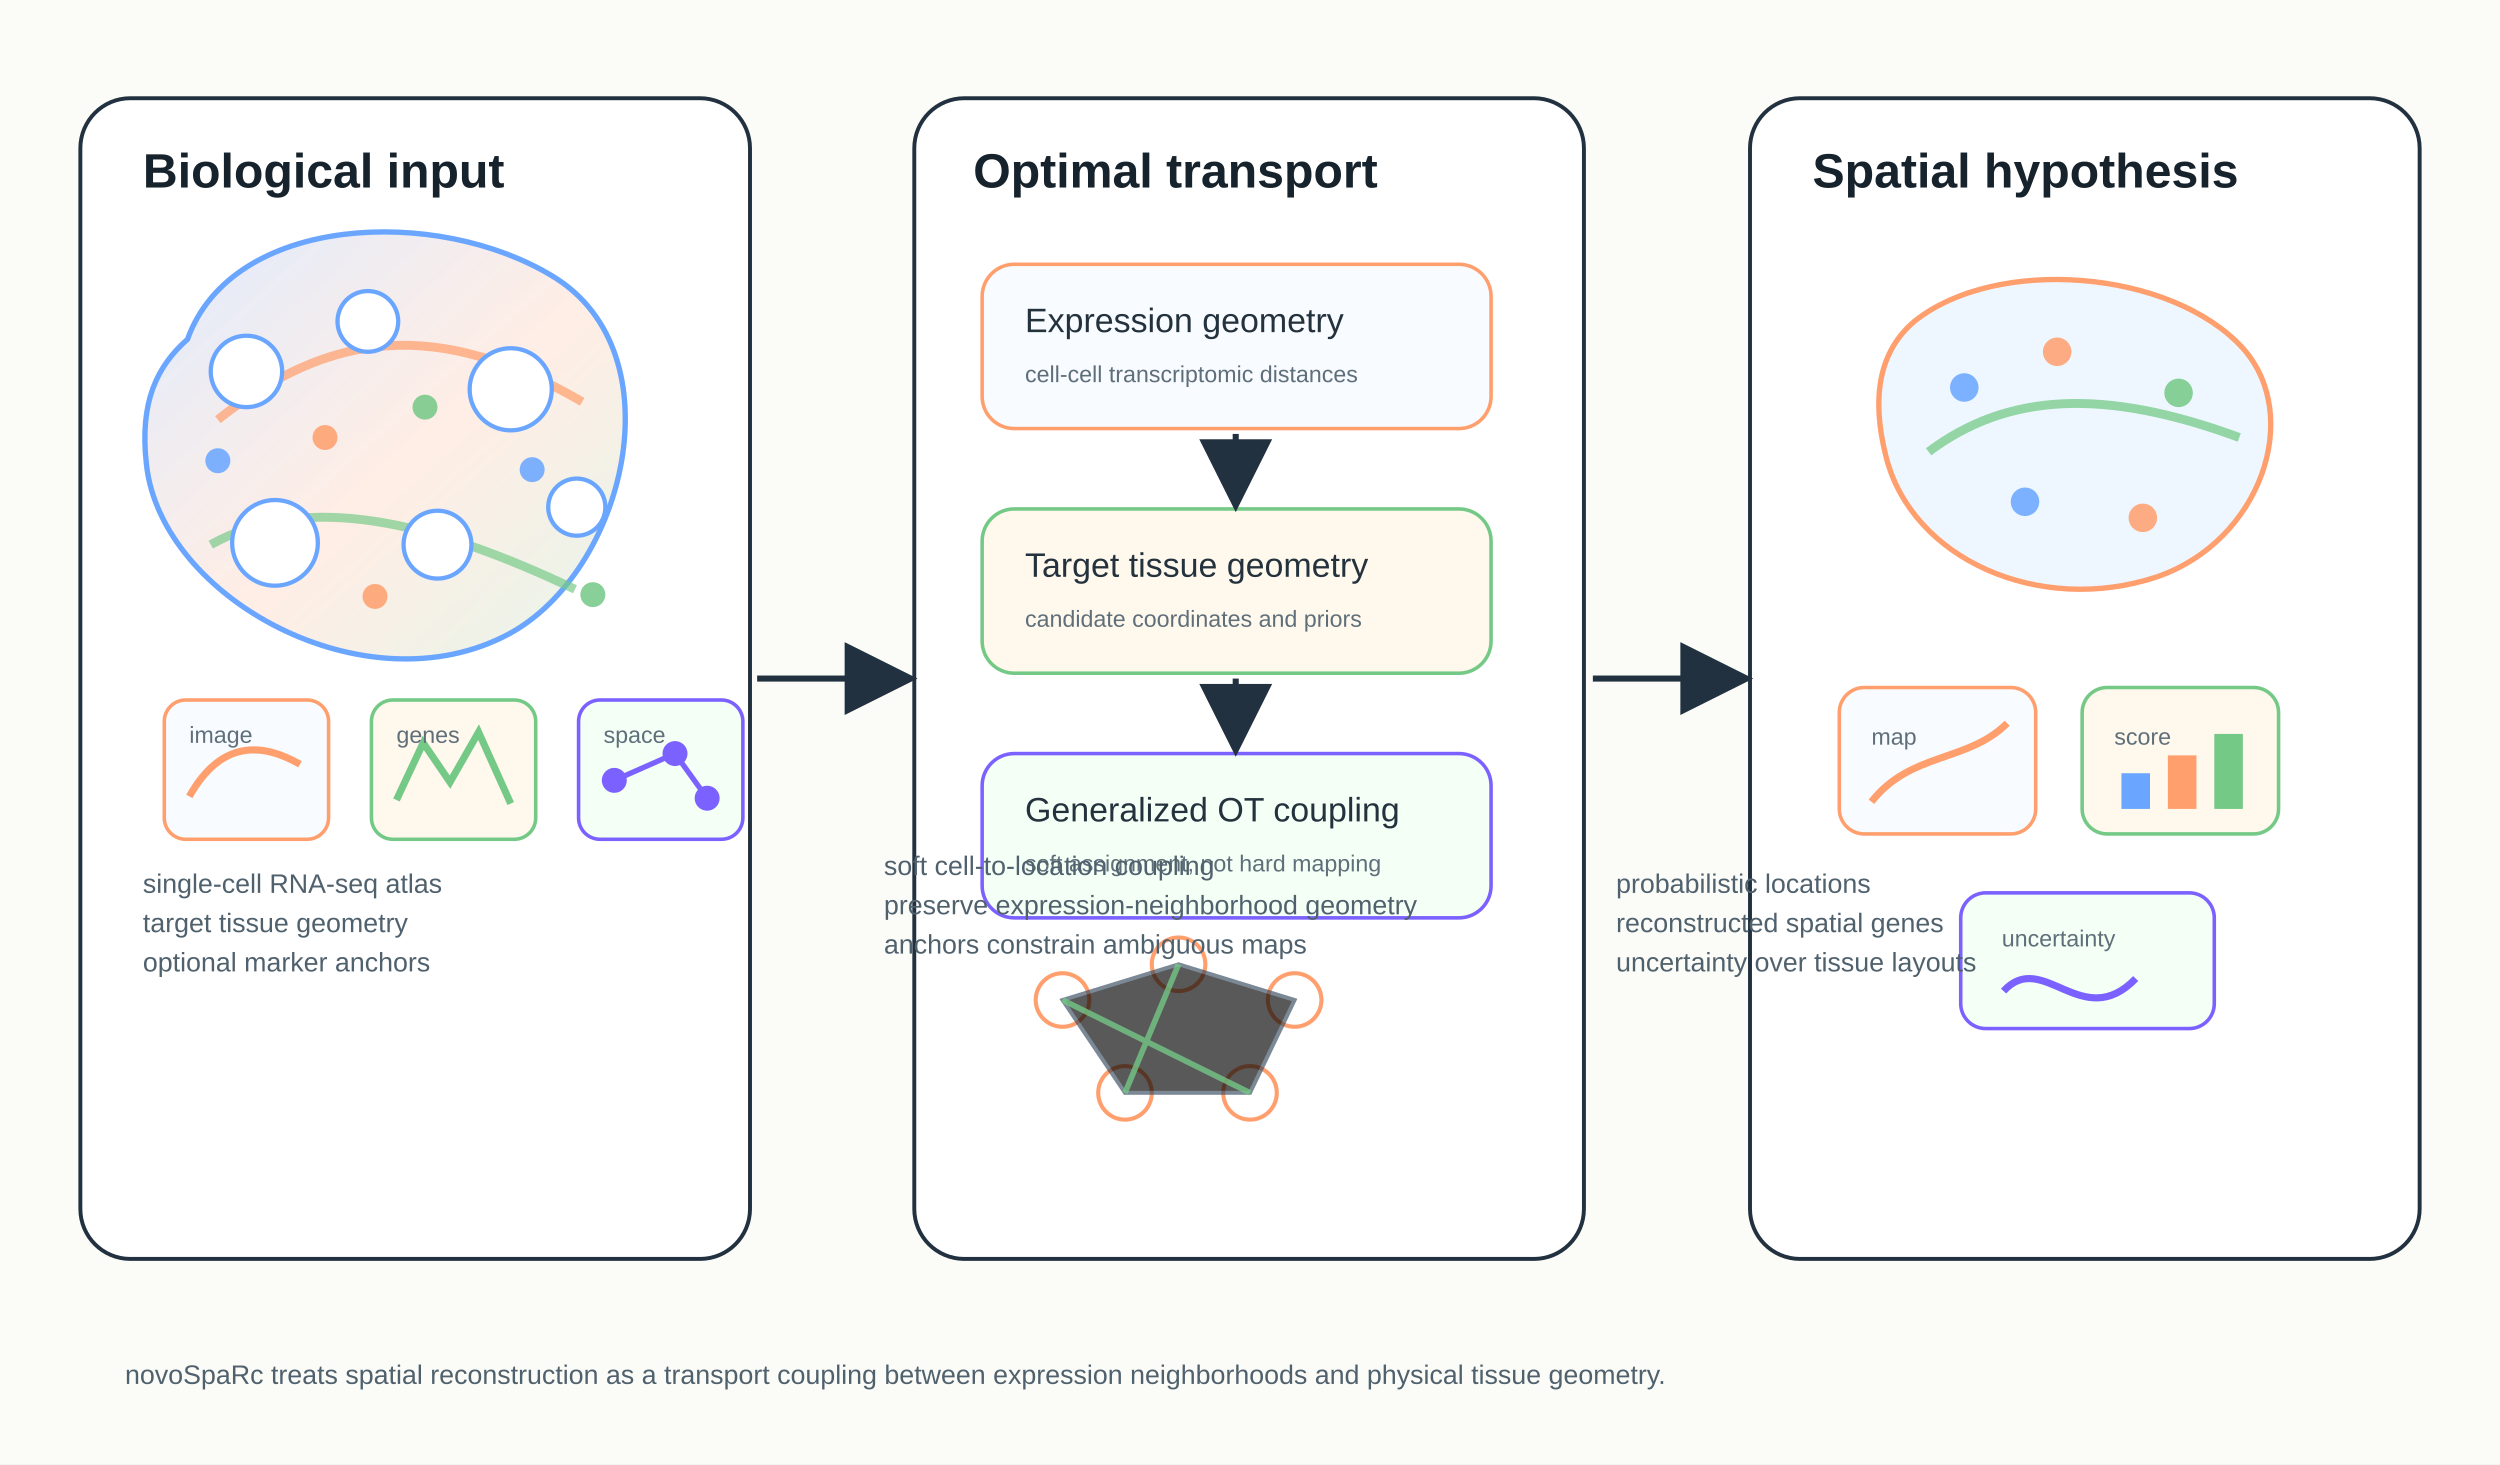
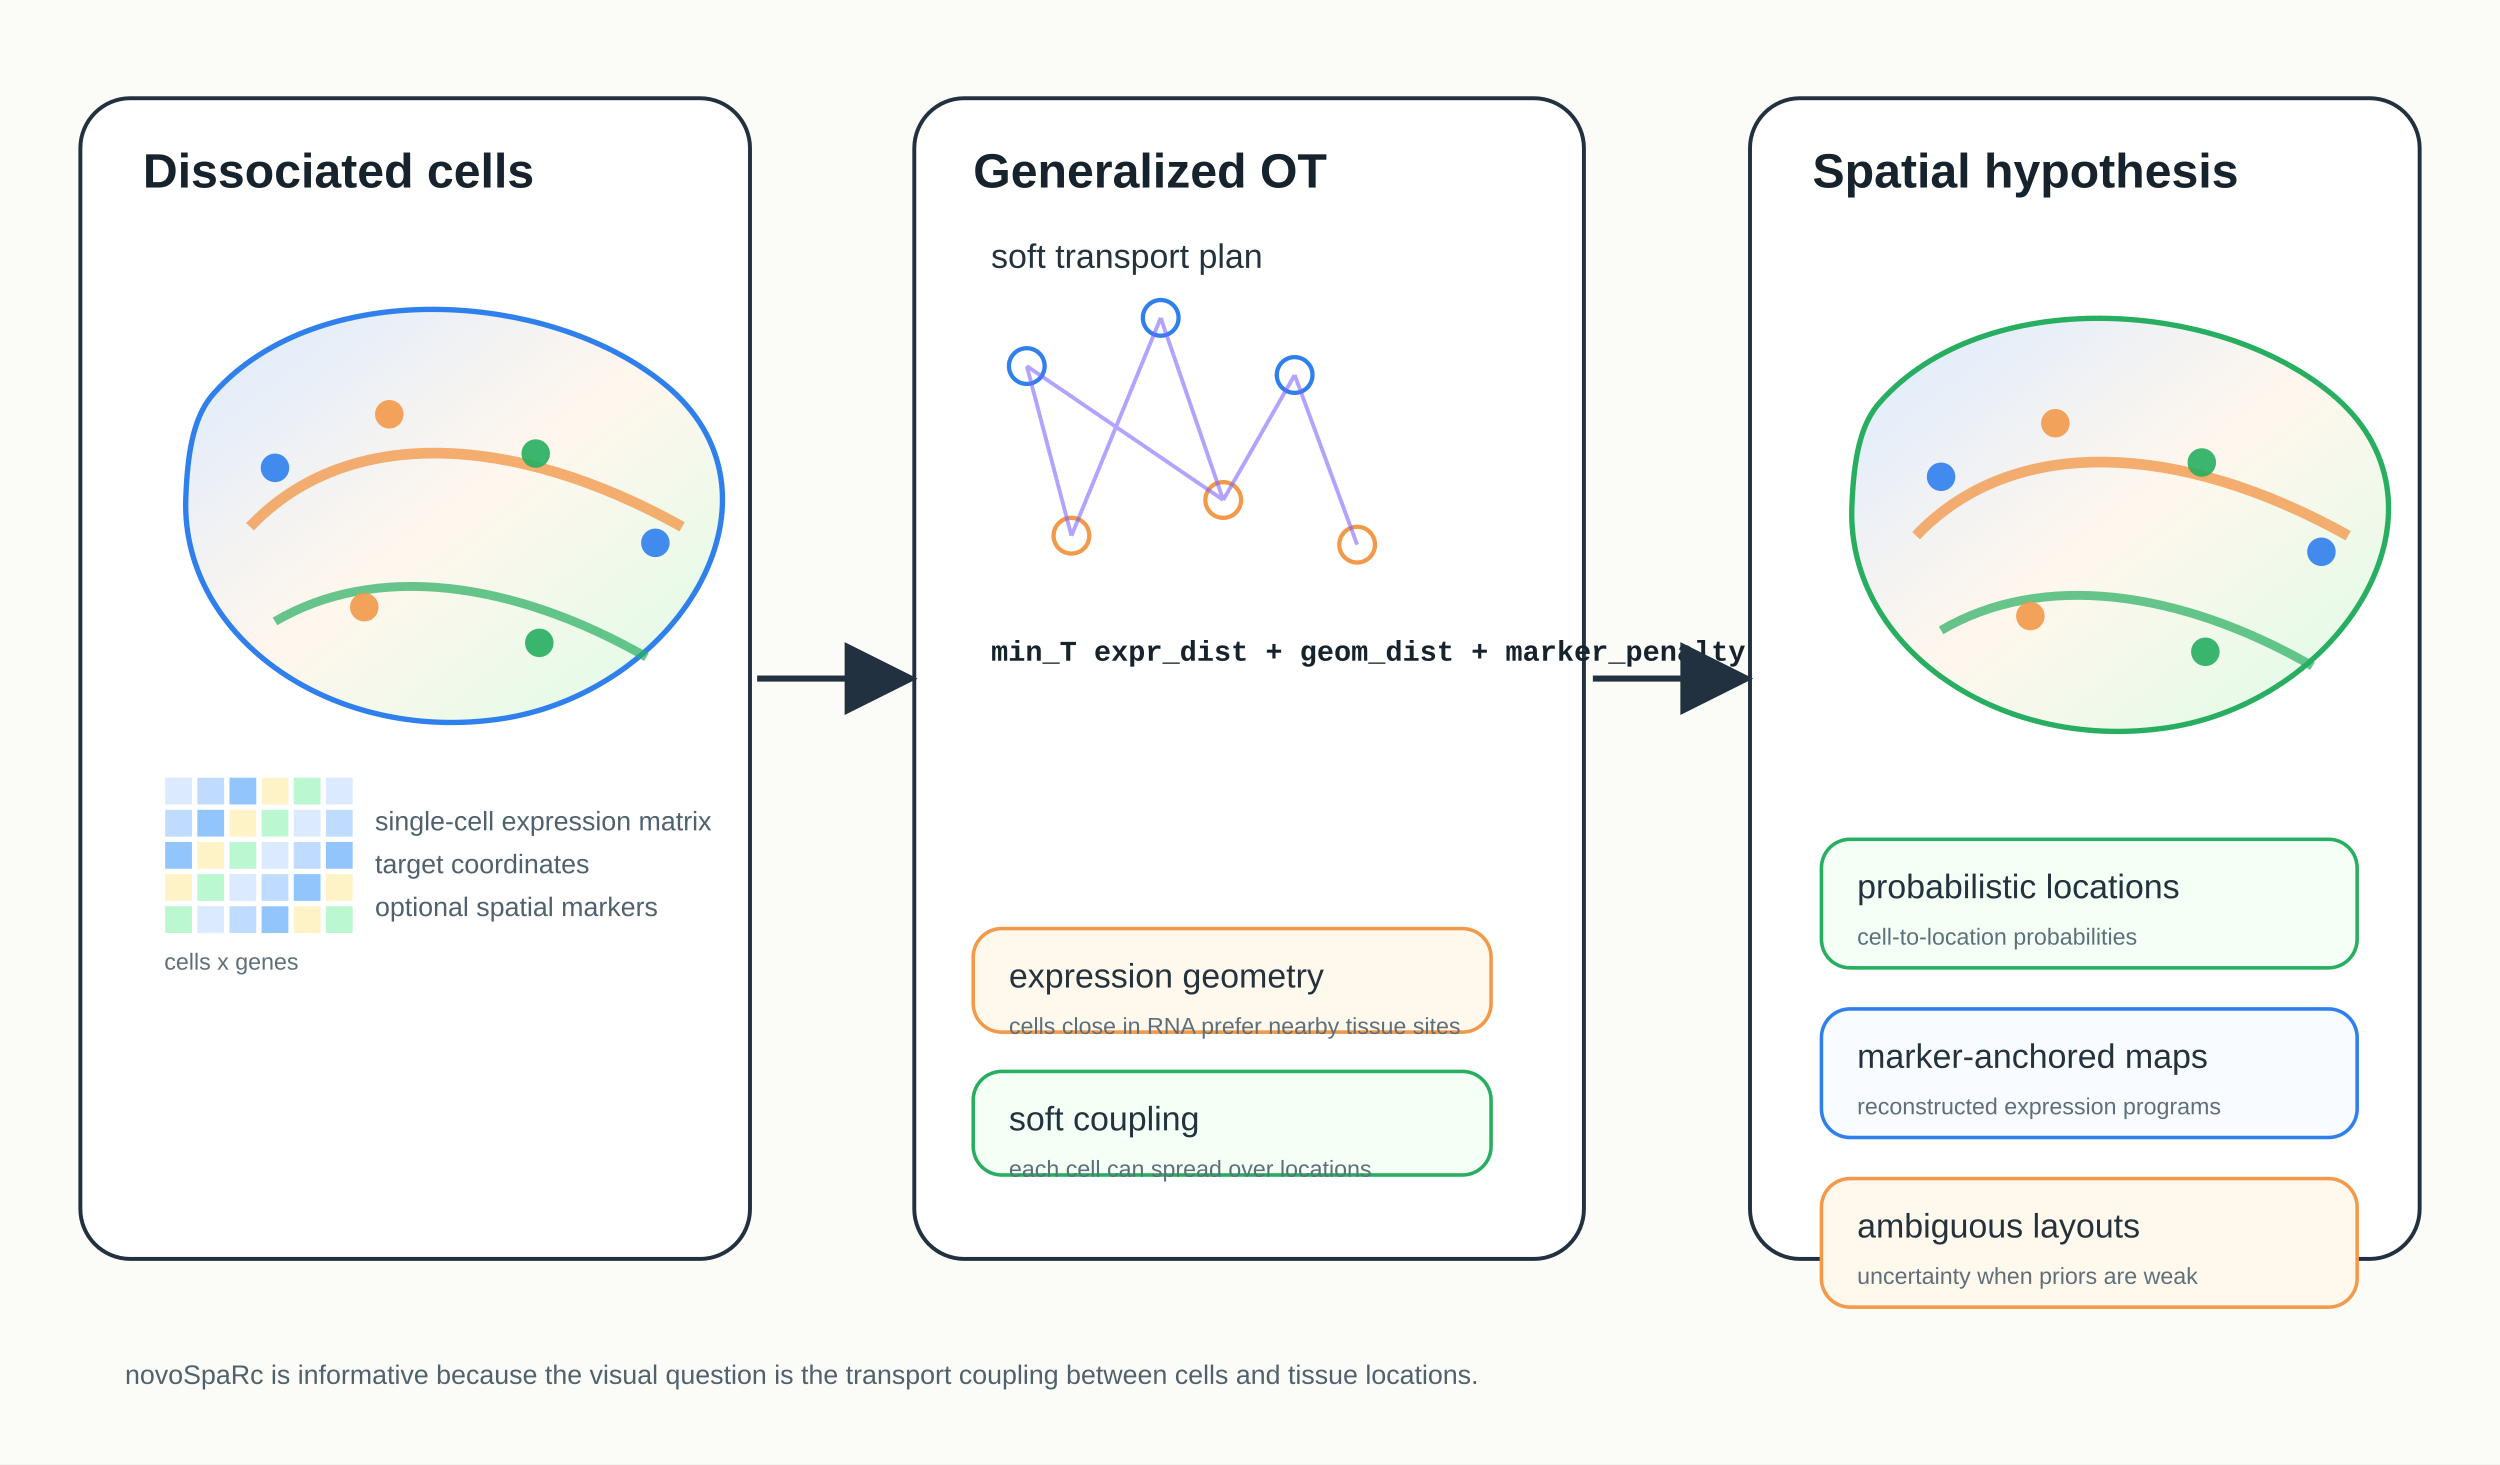
<svg xmlns="http://www.w3.org/2000/svg" width="1400" height="820" viewBox="0 0 1400 820" role="img" aria-labelledby="title desc">
  <defs>
-     <linearGradient id="tissueGrad" x1="0" x2="1" y1="0" y2="1">
-       <stop offset="0" stop-color="#6aa6ff" stop-opacity="0.22" />
-       <stop offset="0.55" stop-color="#ff9f6e" stop-opacity="0.18" />
-       <stop offset="1" stop-color="#75c987" stop-opacity="0.18" />
-     </linearGradient>
-     <linearGradient id="latentGrad" x1="0" x2="1">
-       <stop offset="0" stop-color="#ff9f6e" stop-opacity="0.92" />
-       <stop offset="1" stop-color="#75c987" stop-opacity="0.92" />
+     <linearGradient id="tissue" x1="0" x2="1" y1="0" y2="1">
+       <stop offset="0" stop-color="#dbeafe" />
+       <stop offset=".5" stop-color="#fff7ed" />
+       <stop offset="1" stop-color="#dcfce7" />
    </linearGradient>
    <marker id="arrow" markerWidth="12" markerHeight="12" refX="10" refY="6" orient="auto">
      <path d="M0,0 L12,6 L0,12 z" fill="#22313f" />
    </marker>
    <style>
-       .bg{fill:#fbfbf7}.panel{fill:#ffffff;stroke:#22313f;stroke-width:2.2}.h{font:700 27px Arial,sans-serif;fill:#17232c}.t{font:19px Arial,sans-serif;fill:#24323d}.s{font:15px Arial,sans-serif;fill:#50616e}.xs{font:13px Arial,sans-serif;fill:#5f6f7a}.arrow{stroke:#22313f;stroke-width:3.4;fill:none;marker-end:url(#arrow)}.cell{fill:#ffffff;stroke:#6aa6ff;stroke-width:2.4}.spot{fill:#6aa6ff;opacity:.86}.spot2{fill:#ff9f6e;opacity:.86}.spot3{fill:#75c987;opacity:.86}.node{fill:#ffffff;stroke:#ff9f6e;stroke-width:2.3}.edge{stroke:#34495e;stroke-width:2.2;opacity:.65}.edge2{stroke:#75c987;stroke-width:3.2;opacity:.78}.chip{fill:#f8fbff;stroke:#ff9f6e;stroke-width:2}.chip2{fill:#fff8ed;stroke:#75c987;stroke-width:2}.chip3{fill:#f4fff6;stroke:#7b61ff;stroke-width:2}.latent{fill:url(#latentGrad);opacity:.86}.dash{stroke-dasharray:8 7}.thick{stroke-width:5}
+       .bg{fill:#fbfbf7}.panel{fill:#fff;stroke:#22313f;stroke-width:2.2}.h{font:700 27px Arial,sans-serif;fill:#17232c}.t{font:19px Arial,sans-serif;fill:#24323d}.s{font:15px Arial,sans-serif;fill:#50616e}.xs{font:13px Arial,sans-serif;fill:#5f6f7a}.formula{font:700 16px "Courier New",monospace;fill:#17232c}.arrow{stroke:#22313f;stroke-width:3.4;fill:none;marker-end:url(#arrow)}.arrow2{stroke:#22313f;stroke-width:3;fill:none;marker-end:url(#arrow)}.chip{fill:#f8fbff;stroke:#2f80ed;stroke-width:2}.chip2{fill:#fff8ed;stroke:#f2994a;stroke-width:2}.chip3{fill:#f4fff6;stroke:#27ae60;stroke-width:2}.spot{opacity:.9}.a{fill:#2f80ed}.b{fill:#f2994a}.c{fill:#27ae60}.node{fill:#fff;stroke-width:2.4}.blue{stroke:#2f80ed}.orange{stroke:#f2994a}.green{stroke:#27ae60}.soft{stroke:#7b61ff;stroke-width:2.2;opacity:.58;fill:none}.edge{stroke:#34495e;stroke-width:2.1;opacity:.62;fill:none}.strong{stroke:#f2994a;stroke-width:4;opacity:.85}
    </style>
  </defs>
  <rect class="bg" width="1400" height="820" />
  <rect class="panel" x="45" y="55" width="375" height="650" rx="28" />
  <rect class="panel" x="512" y="55" width="375" height="650" rx="28" />
  <rect class="panel" x="980" y="55" width="375" height="650" rx="28" />
-   <text class="h" x="80" y="105">Biological input</text>
-   <text class="h" x="545" y="105">Optimal transport</text>
+   <text class="h" x="80" y="105">Dissociated cells</text>
+   <text class="h" x="545" y="105">Generalized OT</text>
  <text class="h" x="1015" y="105">Spatial hypothesis</text>
-   <path d="M105 190 C130 120 245 115 310 155 C380 198 350 320 285 355 C205 398 90 335 82 260 C78 225 88 205 105 190 Z" fill="url(#tissueGrad)" stroke="#6aa6ff" stroke-width="3" />
-   <path d="M122 235 C185 185 245 178 326 225" stroke="#ff9f6e" stroke-width="5" fill="none" opacity=".72" />
-   <path d="M118 305 C172 275 242 292 322 330" stroke="#75c987" stroke-width="5" fill="none" opacity=".68" />
-   <circle class="cell" cx="138" cy="208" r="20" />
-   <circle class="cell" cx="206" cy="180" r="17" />
-   <circle class="cell" cx="286" cy="218" r="23" />
-   <circle class="cell" cx="154" cy="304" r="24" />
-   <circle class="cell" cx="245" cy="305" r="19" />
-   <circle class="cell" cx="323" cy="284" r="16" />
-   <circle class="spot" cx="122" cy="258" r="7" />
-   <circle class="spot2" cx="182" cy="245" r="7" />
-   <circle class="spot3" cx="238" cy="228" r="7" />
-   <circle class="spot" cx="298" cy="263" r="7" />
-   <circle class="spot2" cx="210" cy="334" r="7" />
-   <circle class="spot3" cx="332" cy="333" r="7" />
-   <g transform="translate(92 392)">
-     <rect class="chip" x="0" y="0" width="92" height="78" rx="12" />
-     <path d="M14 54 C32 22 55 24 76 36" stroke="#ff9f6e" stroke-width="4" fill="none" />
-     <text class="xs" x="14" y="24">image</text>
-     <rect class="chip2" x="116" y="0" width="92" height="78" rx="12" />
-     <path d="M130 56 L145 24 L160 46 L176 18 L194 58" stroke="#75c987" stroke-width="4" fill="none" />
-     <text class="xs" x="130" y="24">genes</text>
-     <rect class="chip3" x="232" y="0" width="92" height="78" rx="12" />
-     <circle cx="252" cy="45" r="7" fill="#7b61ff" />
-     <circle cx="286" cy="30" r="7" fill="#7b61ff" />
-     <circle cx="304" cy="55" r="7" fill="#7b61ff" />
-     <path d="M252 45 L286 30 L304 55" stroke="#7b61ff" stroke-width="3" fill="none" />
-     <text class="xs" x="246" y="24">space</text>
+   <g transform="translate(82 150)">
+     <path d="M38 70 C96 5 225 12 290 65 C365 126 300 235 202 252 C106 268 20 208 22 130 C23 101 27 82 38 70 Z" fill="url(#tissue)" stroke="#2f80ed" stroke-width="3" />
+     <path d="M58 145 C112 88 205 92 300 145" stroke="#f2994a" stroke-width="6" fill="none" opacity=".78" />
+     <path d="M72 198 C128 165 205 175 280 218" stroke="#27ae60" stroke-width="5" fill="none" opacity=".7" />
+     <circle class="spot a" cx="72" cy="112" r="8" />
+     <circle class="spot b" cx="136" cy="82" r="8" />
+     <circle class="spot c" cx="218" cy="104" r="8" />
+     <circle class="spot a" cx="285" cy="154" r="8" />
+     <circle class="spot b" cx="122" cy="190" r="8" />
+     <circle class="spot c" cx="220" cy="210" r="8" />
  </g>
-   <text class="s" x="80" y="500">single-cell RNA-seq atlas</text>
-   <text class="s" x="80" y="522">target tissue geometry</text>
-   <text class="s" x="80" y="544">optional marker anchors</text>
-   <path class="arrow" d="M424 380 C460 380 475 380 507 380" />
-   <g transform="translate(550 148)">
-     <rect class="chip" x="0" y="0" width="285" height="92" rx="18" />
-     <text class="t" x="24" y="38">Expression geometry</text>
-     <text class="xs" x="24" y="66">cell-cell transcriptomic distances</text>
-     <rect class="chip2" x="0" y="137" width="285" height="92" rx="18" />
-     <text class="t" x="24" y="175">Target tissue geometry</text>
-     <text class="xs" x="24" y="203">candidate coordinates and priors</text>
-     <rect class="chip3" x="0" y="274" width="285" height="92" rx="18" />
-     <text class="t" x="24" y="312">Generalized OT coupling</text>
-     <text class="xs" x="24" y="340">soft assignment, not hard mapping</text>
-     <path class="arrow" d="M142 95 L142 132" />
-     <path class="arrow" d="M142 232 L142 269" />
+   <g>
+     <rect x="92" y="435" width="16" height="16" fill="#dbeafe" stroke="#fff" />
+     <rect x="110" y="435" width="16" height="16" fill="#bfdbfe" stroke="#fff" />
+     <rect x="128" y="435" width="16" height="16" fill="#93c5fd" stroke="#fff" />
+     <rect x="146" y="435" width="16" height="16" fill="#fef3c7" stroke="#fff" />
+     <rect x="164" y="435" width="16" height="16" fill="#bbf7d0" stroke="#fff" />
+     <rect x="182" y="435" width="16" height="16" fill="#dbeafe" stroke="#fff" />
+     <rect x="92" y="453" width="16" height="16" fill="#bfdbfe" stroke="#fff" />
+     <rect x="110" y="453" width="16" height="16" fill="#93c5fd" stroke="#fff" />
+     <rect x="128" y="453" width="16" height="16" fill="#fef3c7" stroke="#fff" />
+     <rect x="146" y="453" width="16" height="16" fill="#bbf7d0" stroke="#fff" />
+     <rect x="164" y="453" width="16" height="16" fill="#dbeafe" stroke="#fff" />
+     <rect x="182" y="453" width="16" height="16" fill="#bfdbfe" stroke="#fff" />
+     <rect x="92" y="471" width="16" height="16" fill="#93c5fd" stroke="#fff" />
+     <rect x="110" y="471" width="16" height="16" fill="#fef3c7" stroke="#fff" />
+     <rect x="128" y="471" width="16" height="16" fill="#bbf7d0" stroke="#fff" />
+     <rect x="146" y="471" width="16" height="16" fill="#dbeafe" stroke="#fff" />
+     <rect x="164" y="471" width="16" height="16" fill="#bfdbfe" stroke="#fff" />
+     <rect x="182" y="471" width="16" height="16" fill="#93c5fd" stroke="#fff" />
+     <rect x="92" y="489" width="16" height="16" fill="#fef3c7" stroke="#fff" />
+     <rect x="110" y="489" width="16" height="16" fill="#bbf7d0" stroke="#fff" />
+     <rect x="128" y="489" width="16" height="16" fill="#dbeafe" stroke="#fff" />
+     <rect x="146" y="489" width="16" height="16" fill="#bfdbfe" stroke="#fff" />
+     <rect x="164" y="489" width="16" height="16" fill="#93c5fd" stroke="#fff" />
+     <rect x="182" y="489" width="16" height="16" fill="#fef3c7" stroke="#fff" />
+     <rect x="92" y="507" width="16" height="16" fill="#bbf7d0" stroke="#fff" />
+     <rect x="110" y="507" width="16" height="16" fill="#dbeafe" stroke="#fff" />
+     <rect x="128" y="507" width="16" height="16" fill="#bfdbfe" stroke="#fff" />
+     <rect x="146" y="507" width="16" height="16" fill="#93c5fd" stroke="#fff" />
+     <rect x="164" y="507" width="16" height="16" fill="#fef3c7" stroke="#fff" />
+     <rect x="182" y="507" width="16" height="16" fill="#bbf7d0" stroke="#fff" />
+     <text class="xs" x="92" y="543">cells x genes</text>
  </g>
-   <g transform="translate(595 560)">
-     <circle class="node" cx="0" cy="0" r="15" />
-     <circle class="node" cx="65" cy="-20" r="15" />
-     <circle class="node" cx="130" cy="0" r="15" />
-     <circle class="node" cx="35" cy="52" r="15" />
-     <circle class="node" cx="105" cy="52" r="15" />
-     <path class="edge" d="M0 0 L65 -20 L130 0 L105 52 L35 52 Z" />
-     <path class="edge2" d="M0 0 L105 52 M65 -20 L35 52" />
+   <text class="s" x="210" y="465">single-cell expression matrix</text>
+   <text class="s" x="210" y="489">target coordinates</text>
+   <text class="s" x="210" y="513">optional spatial markers</text>
+   <path class="arrow" d="M424 380 C462 380 475 380 507 380" />
+   <g transform="translate(555 150)">
+     <text class="t" x="0" y="0">soft transport plan</text>
+     <circle class="node blue" cx="20" cy="55" r="10" />
+     <circle class="node blue" cx="95" cy="28" r="10" />
+     <circle class="node blue" cx="170" cy="60" r="10" />
+     <circle class="node orange" cx="45" cy="150" r="10" />
+     <circle class="node orange" cx="130" cy="130" r="10" />
+     <circle class="node orange" cx="205" cy="155" r="10" />
+     <path class="soft" d="M20 55 L45 150 M20 55 L130 130 M95 28 L45 150 M95 28 L130 130 M170 60 L130 130 M170 60 L205 155" />
+     <text class="formula" x="0" y="220">min_T expr_dist + geom_dist + marker_penalty</text>
  </g>
-   <text class="s" x="495" y="490">soft cell-to-location coupling</text>
-   <text class="s" x="495" y="512">preserve expression-neighborhood geometry</text>
-   <text class="s" x="495" y="534">anchors constrain ambiguous maps</text>
+   <rect class="chip2" x="545" y="520" width="290" height="58" rx="16" />
+   <text class="t" x="565" y="553">expression geometry</text>
+   <text class="xs" x="565" y="579">cells close in RNA prefer nearby tissue sites</text>
+   <rect class="chip3" x="545" y="600" width="290" height="58" rx="16" />
+   <text class="t" x="565" y="633">soft coupling</text>
+   <text class="xs" x="565" y="659">each cell can spread over locations</text>
  <path class="arrow" d="M892 380 C930 380 945 380 975 380" />
-   <g transform="translate(1030 135)">
-     <path d="M42 45 C88 8 186 16 226 60 C260 98 236 168 178 188 C112 210 40 178 26 120 C18 88 22 62 42 45 Z" fill="#eef7ff" stroke="#ff9f6e" stroke-width="3" />
-     <path d="M50 118 C94 85 148 82 224 110" stroke="#75c987" stroke-width="5" fill="none" opacity=".75" />
-     <circle class="spot" cx="70" cy="82" r="8" />
-     <circle class="spot2" cx="122" cy="62" r="8" />
-     <circle class="spot3" cx="190" cy="85" r="8" />
-     <circle class="spot" cx="104" cy="146" r="8" />
-     <circle class="spot2" cx="170" cy="155" r="8" />
-     <rect class="chip" x="0" y="250" width="110" height="82" rx="14" />
-     <text class="xs" x="18" y="282">map</text>
-     <path d="M18 314 C40 286 72 292 94 270" stroke="#ff9f6e" stroke-width="4" fill="none" />
-     <rect class="chip2" x="136" y="250" width="110" height="82" rx="14" />
-     <text class="xs" x="154" y="282">score</text>
-     <rect x="158" y="298" width="16" height="20" fill="#6aa6ff" />
-     <rect x="184" y="288" width="16" height="30" fill="#ff9f6e" />
-     <rect x="210" y="276" width="16" height="42" fill="#75c987" />
-     <rect class="chip3" x="68" y="365" width="142" height="76" rx="14" />
-     <text class="xs" x="91" y="395">uncertainty</text>
-     <path d="M92 420 C114 396 136 444 166 413" stroke="#7b61ff" stroke-width="4" fill="none" />
+   <g transform="translate(1015 155)">
+     <g transform="translate(0 0)">
+       <path d="M38 70 C96 5 225 12 290 65 C365 126 300 235 202 252 C106 268 20 208 22 130 C23 101 27 82 38 70 Z" fill="url(#tissue)" stroke="#27ae60" stroke-width="3" />
+       <path d="M58 145 C112 88 205 92 300 145" stroke="#f2994a" stroke-width="6" fill="none" opacity=".78" />
+       <path d="M72 198 C128 165 205 175 280 218" stroke="#27ae60" stroke-width="5" fill="none" opacity=".7" />
+       <circle class="spot a" cx="72" cy="112" r="8" />
+       <circle class="spot b" cx="136" cy="82" r="8" />
+       <circle class="spot c" cx="218" cy="104" r="8" />
+       <circle class="spot a" cx="285" cy="154" r="8" />
+       <circle class="spot b" cx="122" cy="190" r="8" />
+       <circle class="spot c" cx="220" cy="210" r="8" />
+     </g>
+     <rect class="chip3" x="5" y="315" width="300" height="72" rx="16" />
+     <text class="t" x="25" y="348">probabilistic locations</text>
+     <text class="xs" x="25" y="374">cell-to-location probabilities</text>
+     <rect class="chip" x="5" y="410" width="300" height="72" rx="16" />
+     <text class="t" x="25" y="443">marker-anchored maps</text>
+     <text class="xs" x="25" y="469">reconstructed expression programs</text>
+     <rect class="chip2" x="5" y="505" width="300" height="72" rx="16" />
+     <text class="t" x="25" y="538">ambiguous layouts</text>
+     <text class="xs" x="25" y="564">uncertainty when priors are weak</text>
  </g>
-   <text class="s" x="905" y="500">probabilistic locations</text>
-   <text class="s" x="905" y="522">reconstructed spatial genes</text>
-   <text class="s" x="905" y="544">uncertainty over tissue layouts</text>
-   <text class="s" x="70" y="775">novoSpaRc treats spatial reconstruction as a transport coupling between expression neighborhoods and physical tissue geometry.</text>
+   <text class="s" x="70" y="775">novoSpaRc is informative because the visual question is the transport coupling between cells and tissue locations.</text>
</svg>
